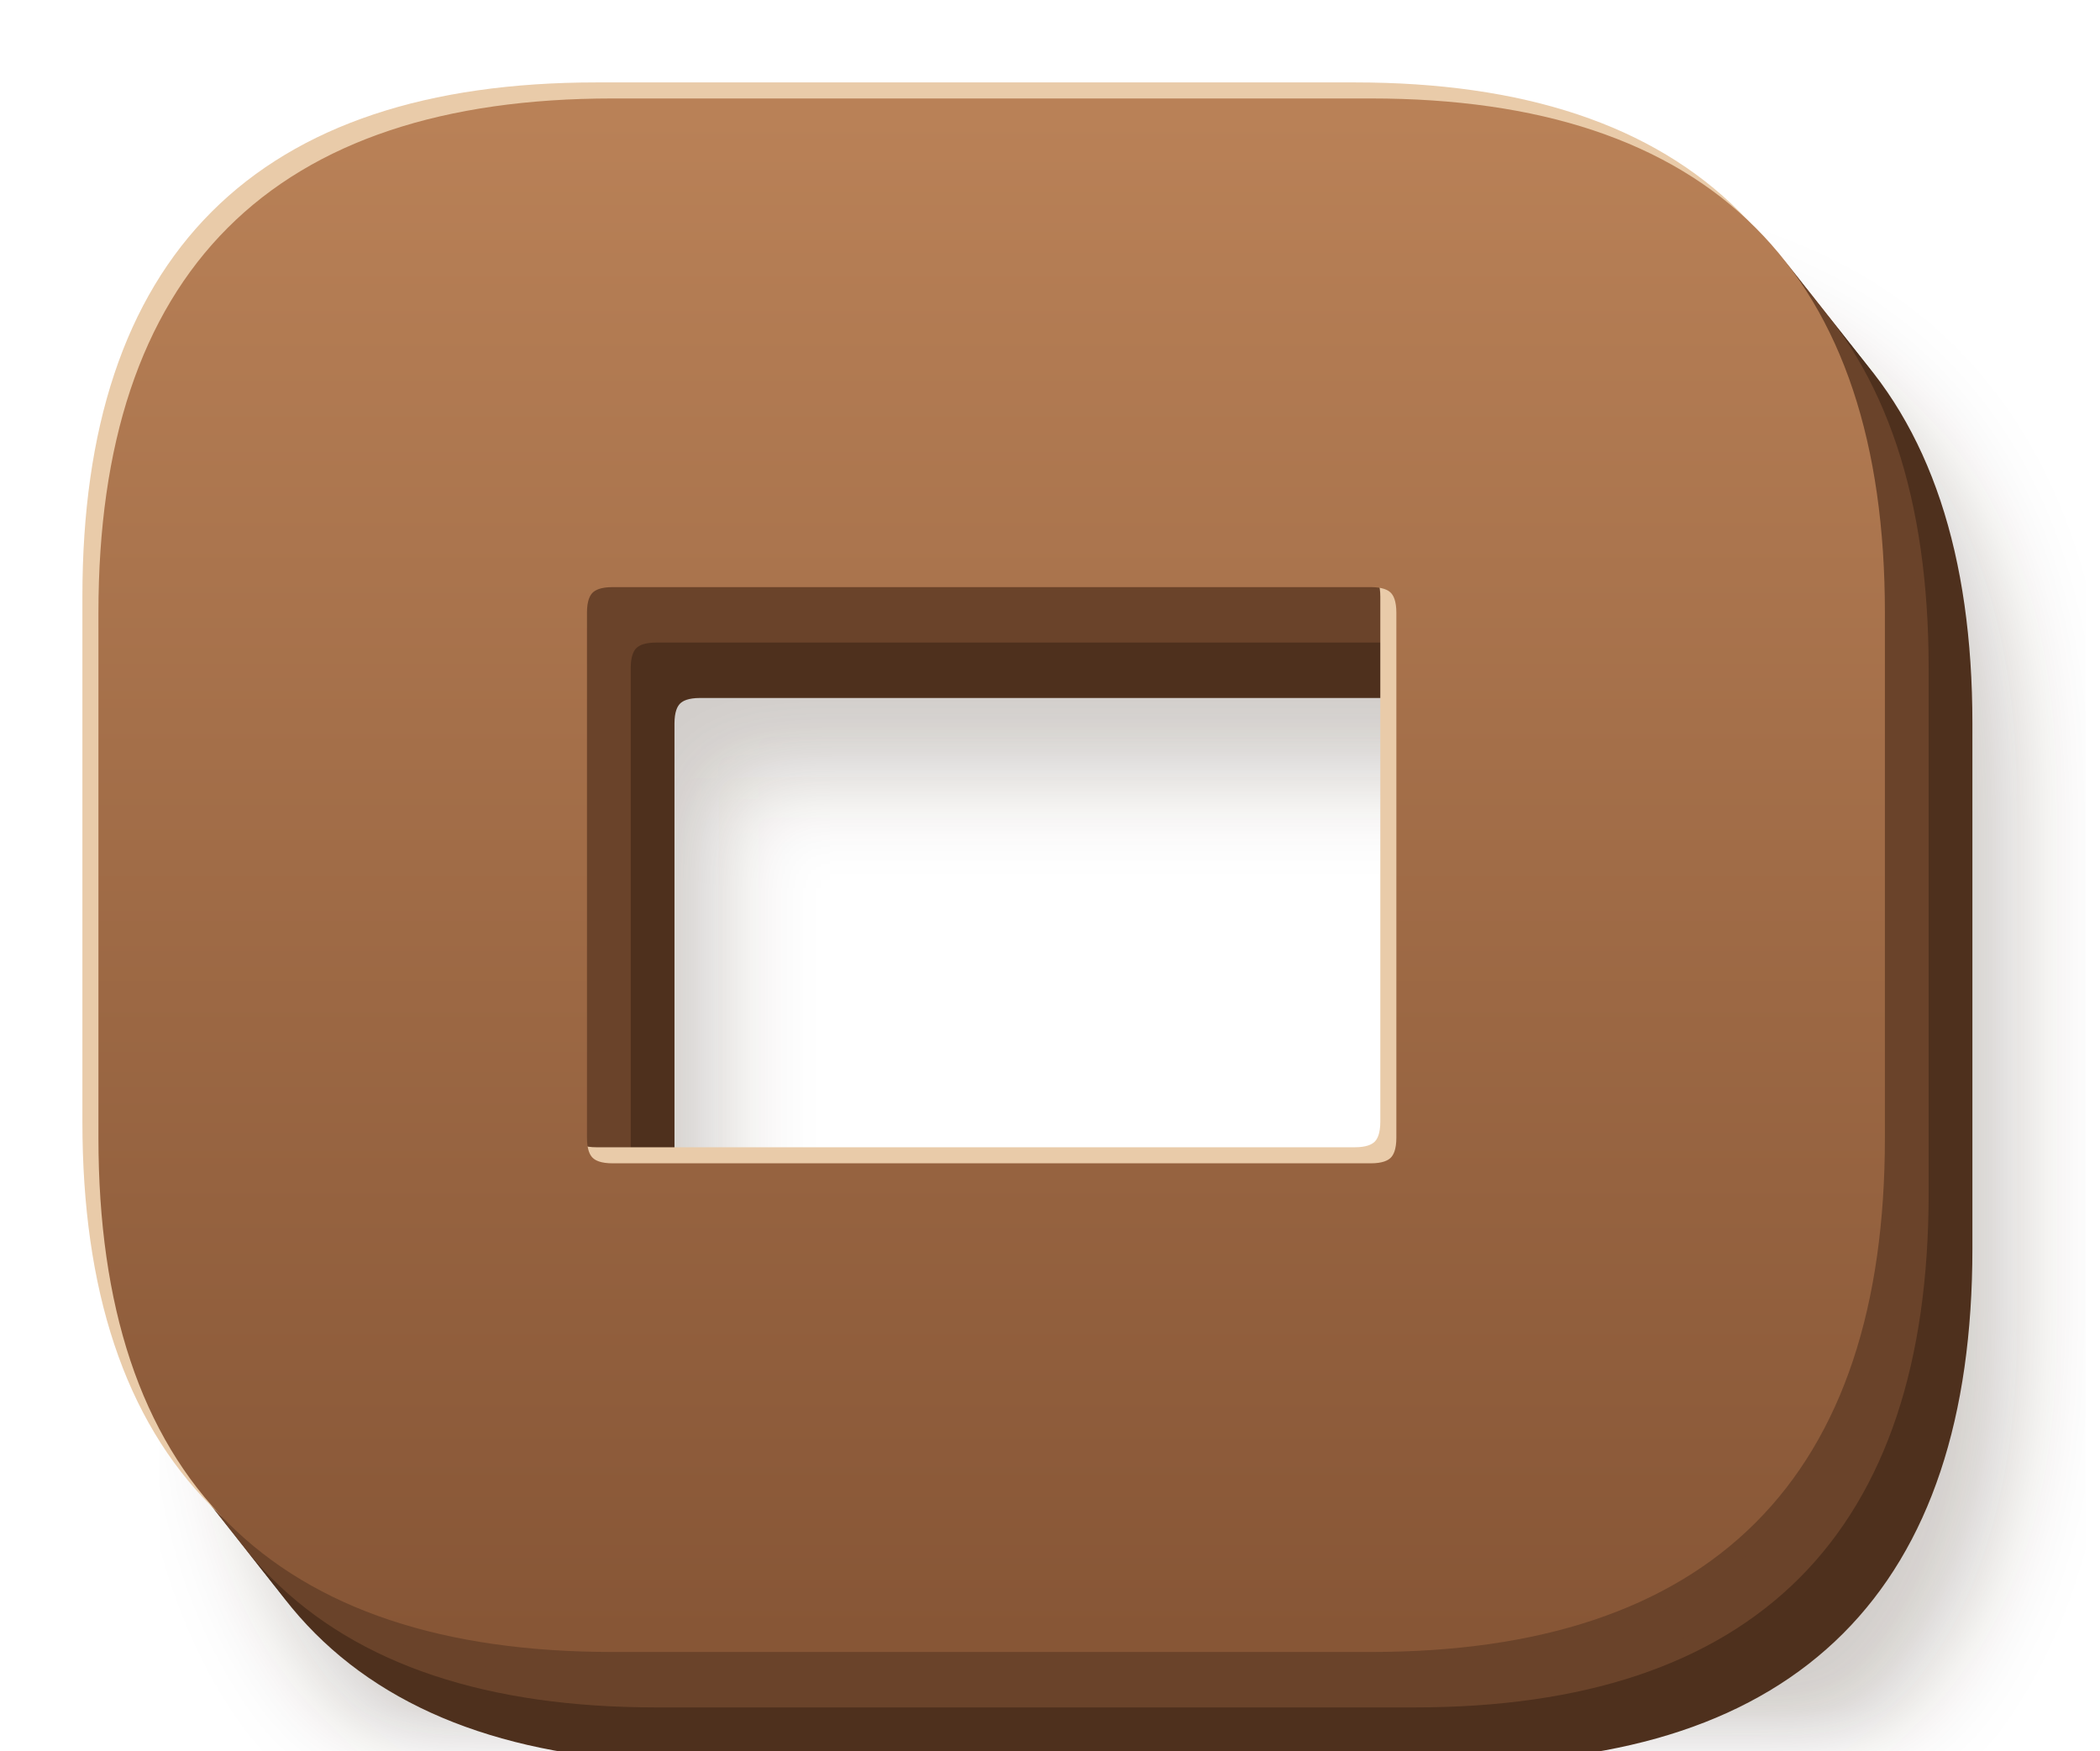
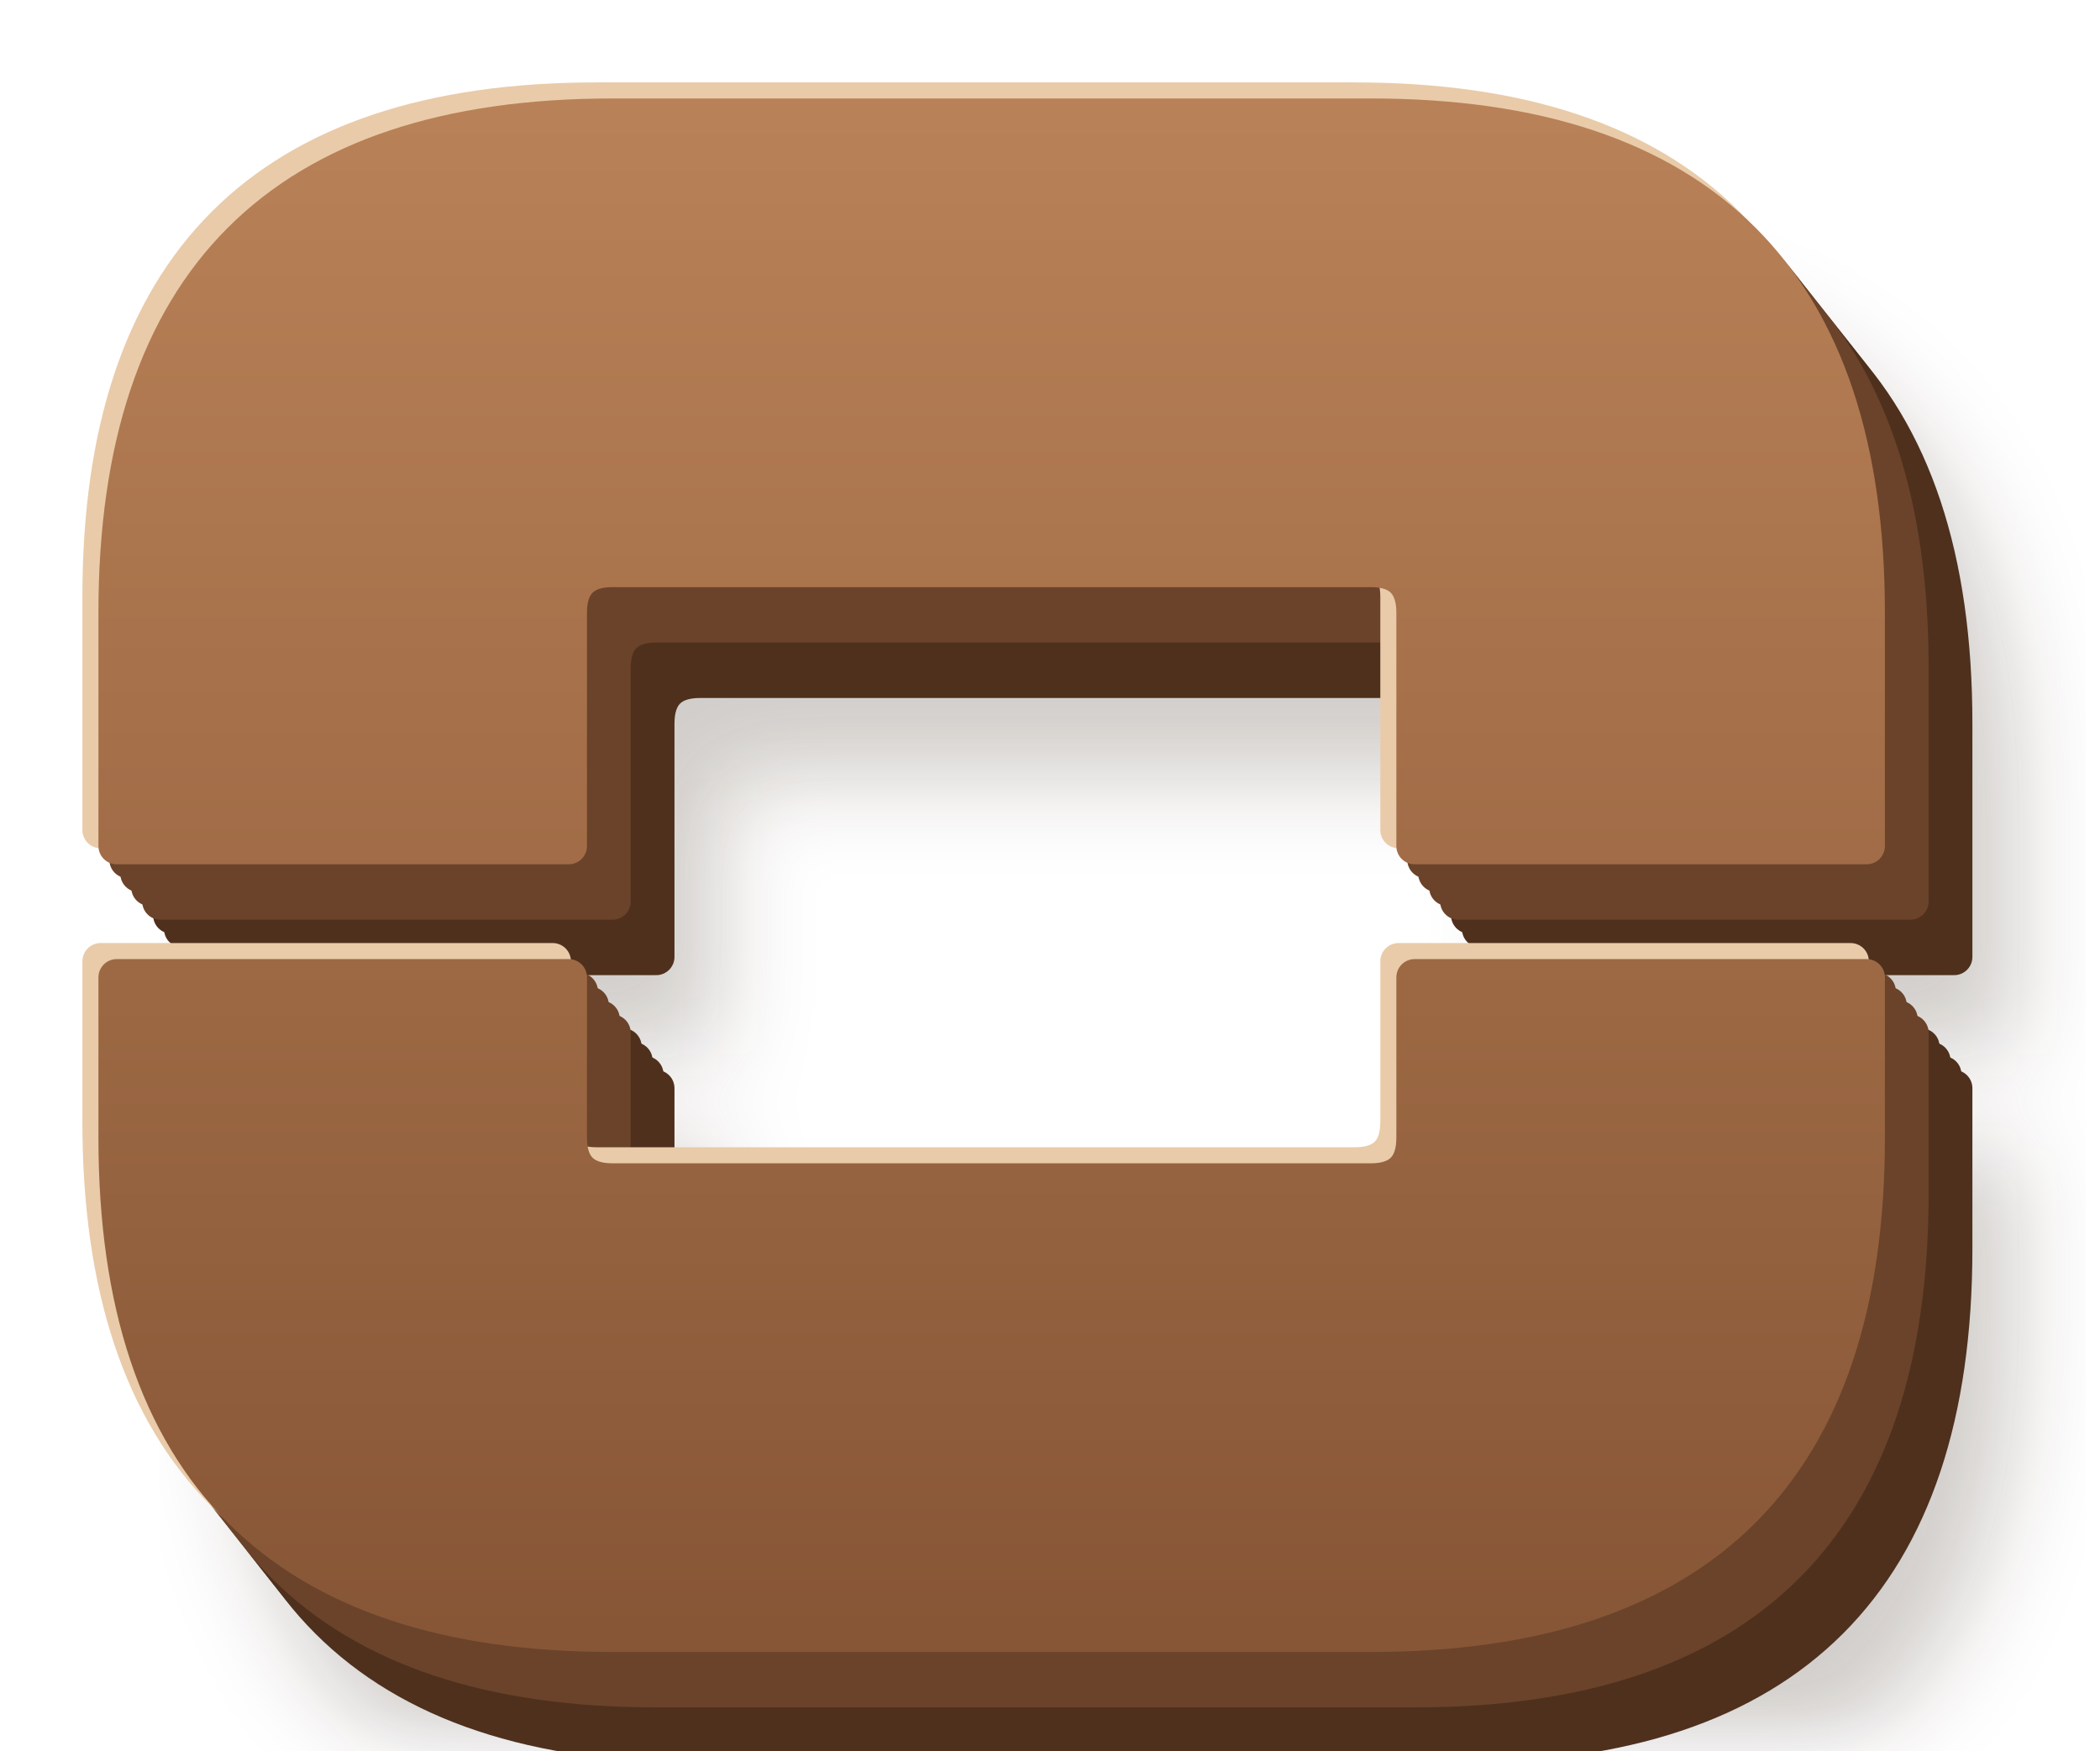
<svg xmlns="http://www.w3.org/2000/svg" viewBox="-8 -8 144 120" width="144" height="120" role="img" aria-label="Kabuor Dine">
  <defs>
    <linearGradient id="kd-face" gradientUnits="userSpaceOnUse" x1="0" y1="0" x2="0" y2="104">
      <stop offset="0" stop-color="#B98157" />
      <stop offset="1" stop-color="#875636" />
    </linearGradient>
    <filter id="kd-shadow" x="-5%" y="-20%" width="110%" height="160%">
      <feGaussianBlur stdDeviation="3.2" />
    </filter>
    <g id="kd-word" stroke-width="2.5" stroke-linejoin="round">
      <g transform="translate(0 0)">
-         <path d="M34.00 0.00 H86.00 Q120.00 0.00 120.00 34.00 V70.00 Q120.00 104.00 86.00 104.00 H34.00 Q0.00 104.00 0.00 70.00 V34.00 Q0.00 0.00 34.00 0.00 Z M34.00 31.00 H86.00 Q89.00 31.00 89.00 34.00 V70.00 Q89.00 73.00 86.00 73.00 H34.00 Q31.00 73.00 31.00 70.00 V34.00 Q31.00 31.00 34.00 31.00 Z" fill-rule="evenodd" />
+         <path d="M 0.00 50.00 L 31.00 50.00 V 34.00 Q 31.00 31.00 34.00 31.00 H 86.00 Q 89.00 31.00 89.00 34.00 V 50.00 H 120.00 V 34.00 Q 120.00 0.00 86.00 0.00 H 34.00 Q 0.00 0.00 0.00 34.00 Z M 0.00 59.00 L 31.00 59.00 V 70.00 Q 31.00 73.00 34.00 73.00 H 86.00 Q 89.00 73.00 89.00 70.00 V 59.00 H 120.00 V 70.00 Q 120.00 104.00 86.00 104.00 H 34.00 Q 0.00 104.00 0.00 70.00 Z" fill-rule="evenodd" />
      </g>
    </g>
  </defs>
  <use href="#kd-word" transform="translate(9 13)" fill="#2E1A0E" stroke="#2E1A0E" opacity="0.22" filter="url(#kd-shadow)" />
  <use href="#kd-word" transform="translate(6.00 7.60)" fill="#4E301D" stroke="#4E301D" />
  <use href="#kd-word" transform="translate(5.25 6.65)" fill="#4E301D" stroke="#4E301D" />
  <use href="#kd-word" transform="translate(4.50 5.70)" fill="#4E301D" stroke="#4E301D" />
  <use href="#kd-word" transform="translate(3.75 4.75)" fill="#4E301D" stroke="#4E301D" />
  <use href="#kd-word" transform="translate(3.00 3.80)" fill="#6A432A" stroke="#6A432A" />
  <use href="#kd-word" transform="translate(2.25 2.85)" fill="#6A432A" stroke="#6A432A" />
  <use href="#kd-word" transform="translate(1.50 1.90)" fill="#6A432A" stroke="#6A432A" />
  <use href="#kd-word" transform="translate(0.75 0.95)" fill="#6A432A" stroke="#6A432A" />
  <use href="#kd-word" transform="translate(-1.1 -1.1)" fill="#E9CBA9" stroke="#E9CBA9" />
  <use href="#kd-word" fill="url(#kd-face)" stroke="url(#kd-face)" />
</svg>
